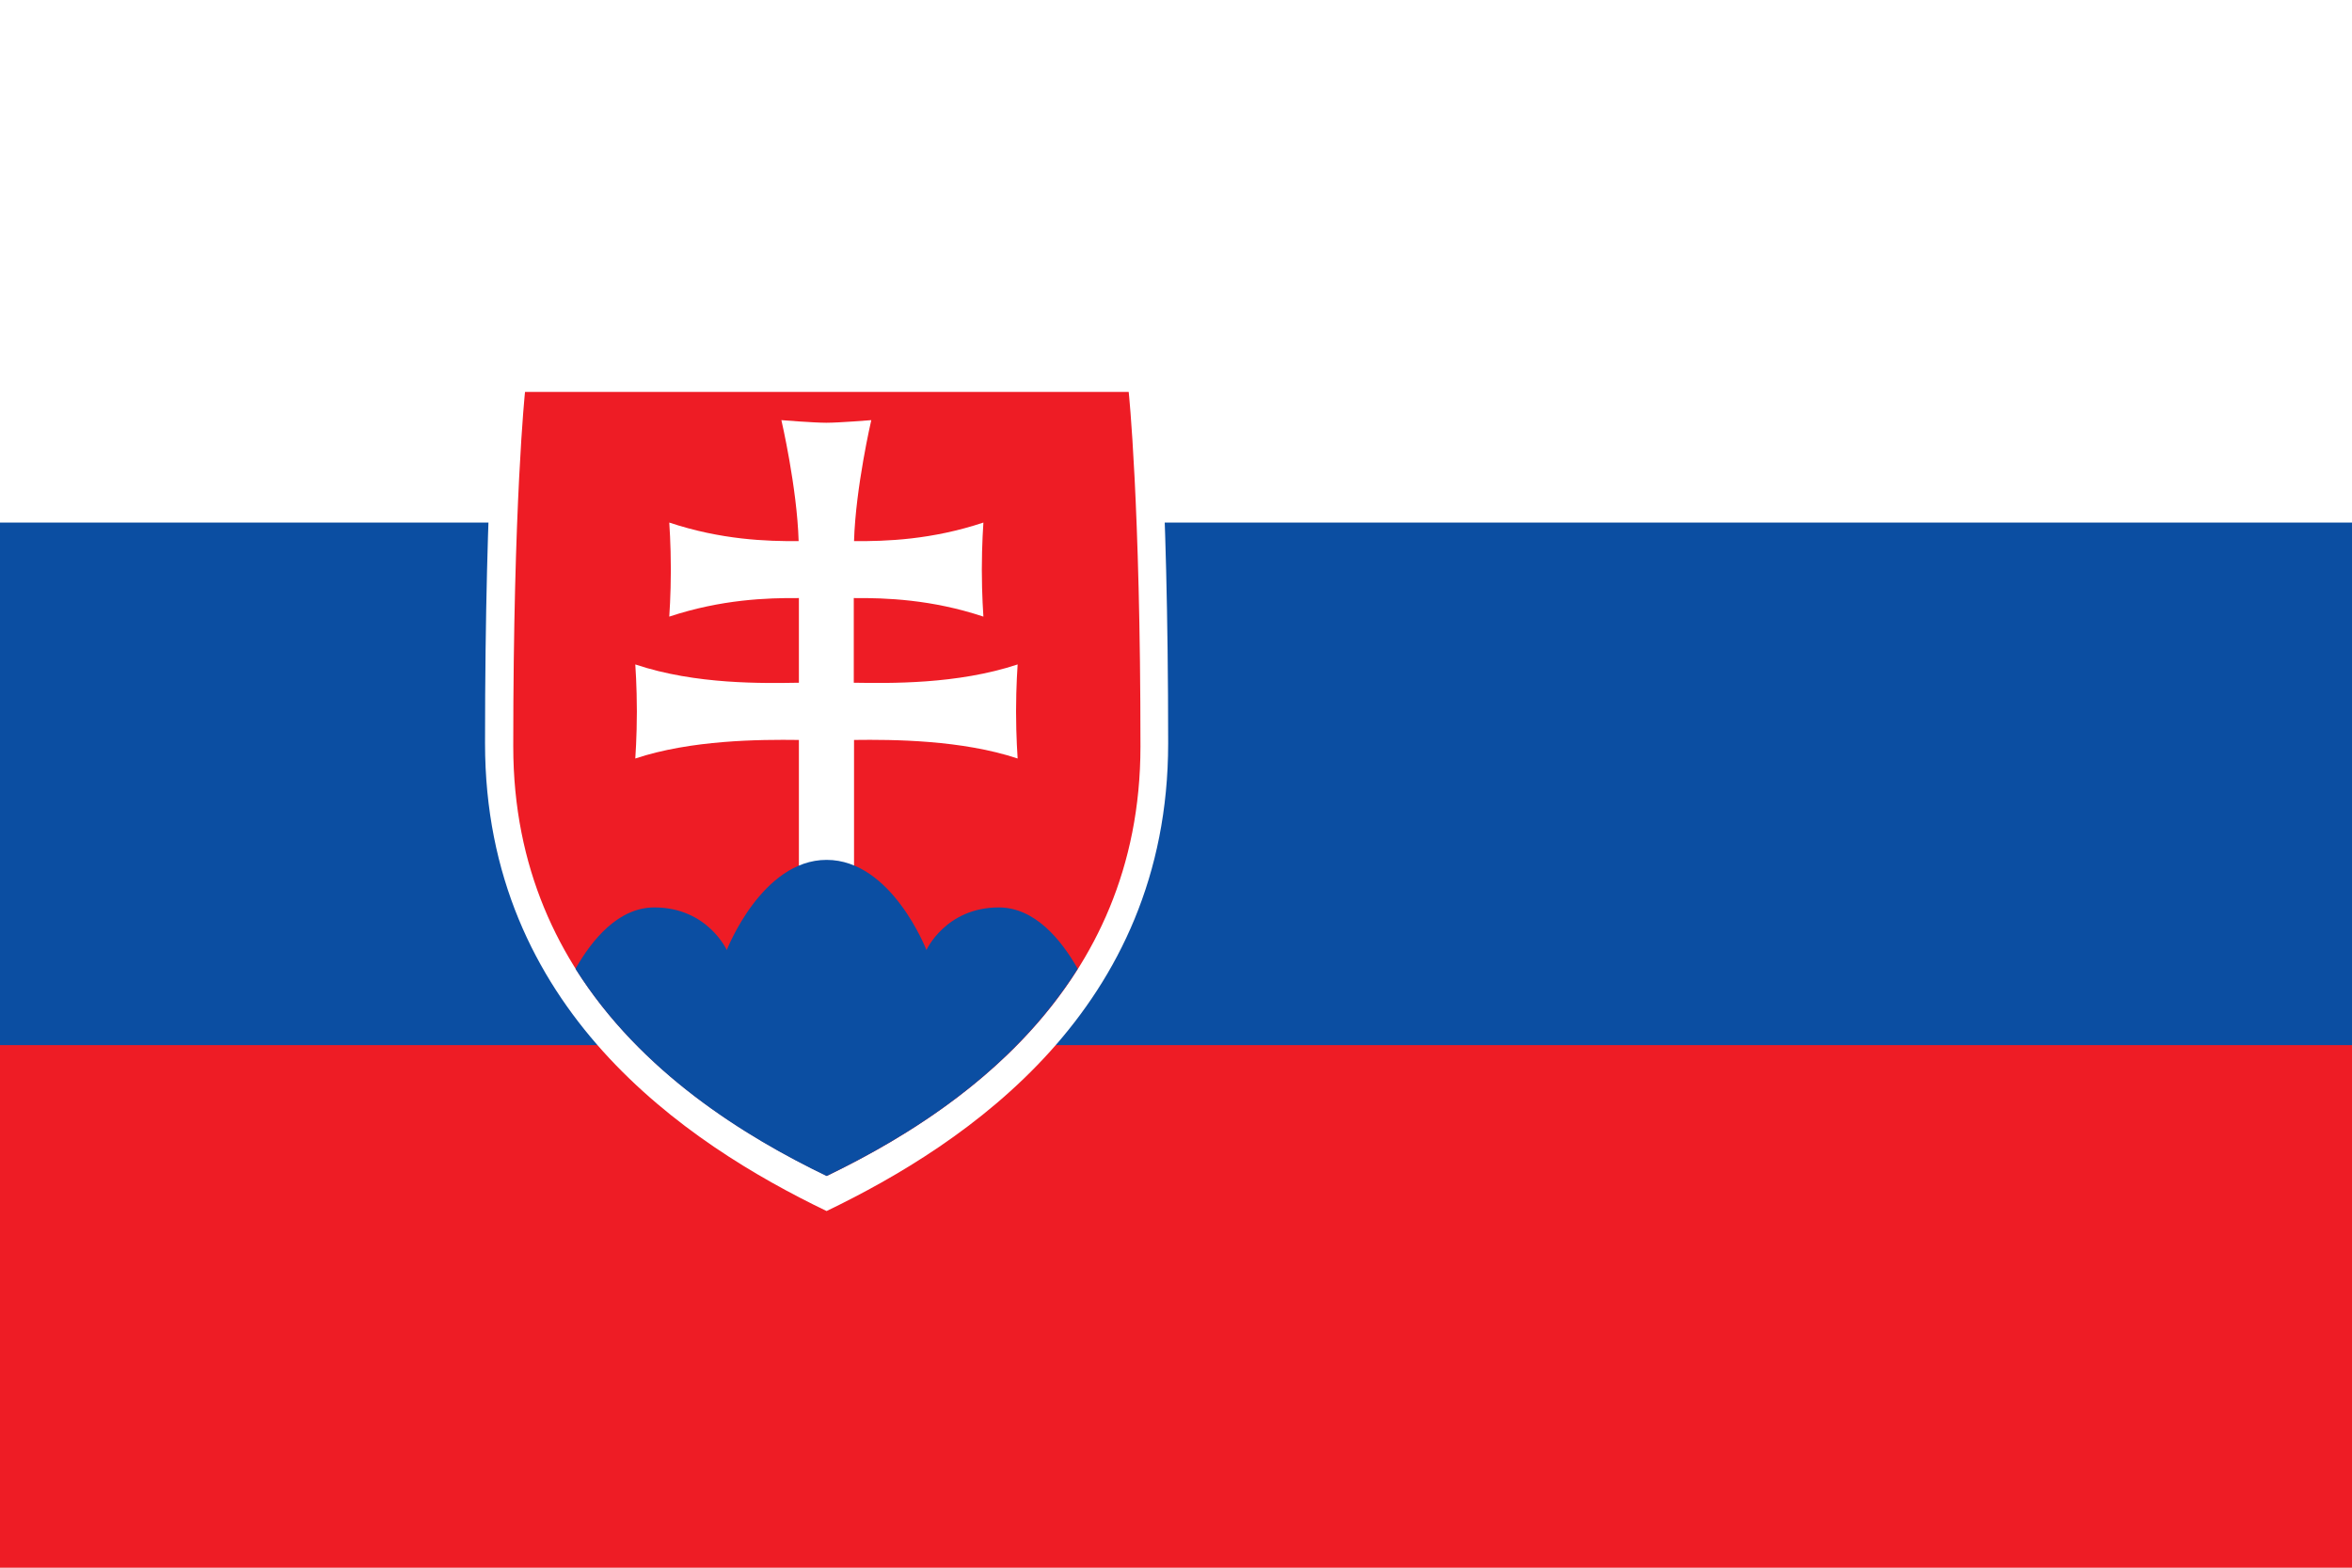
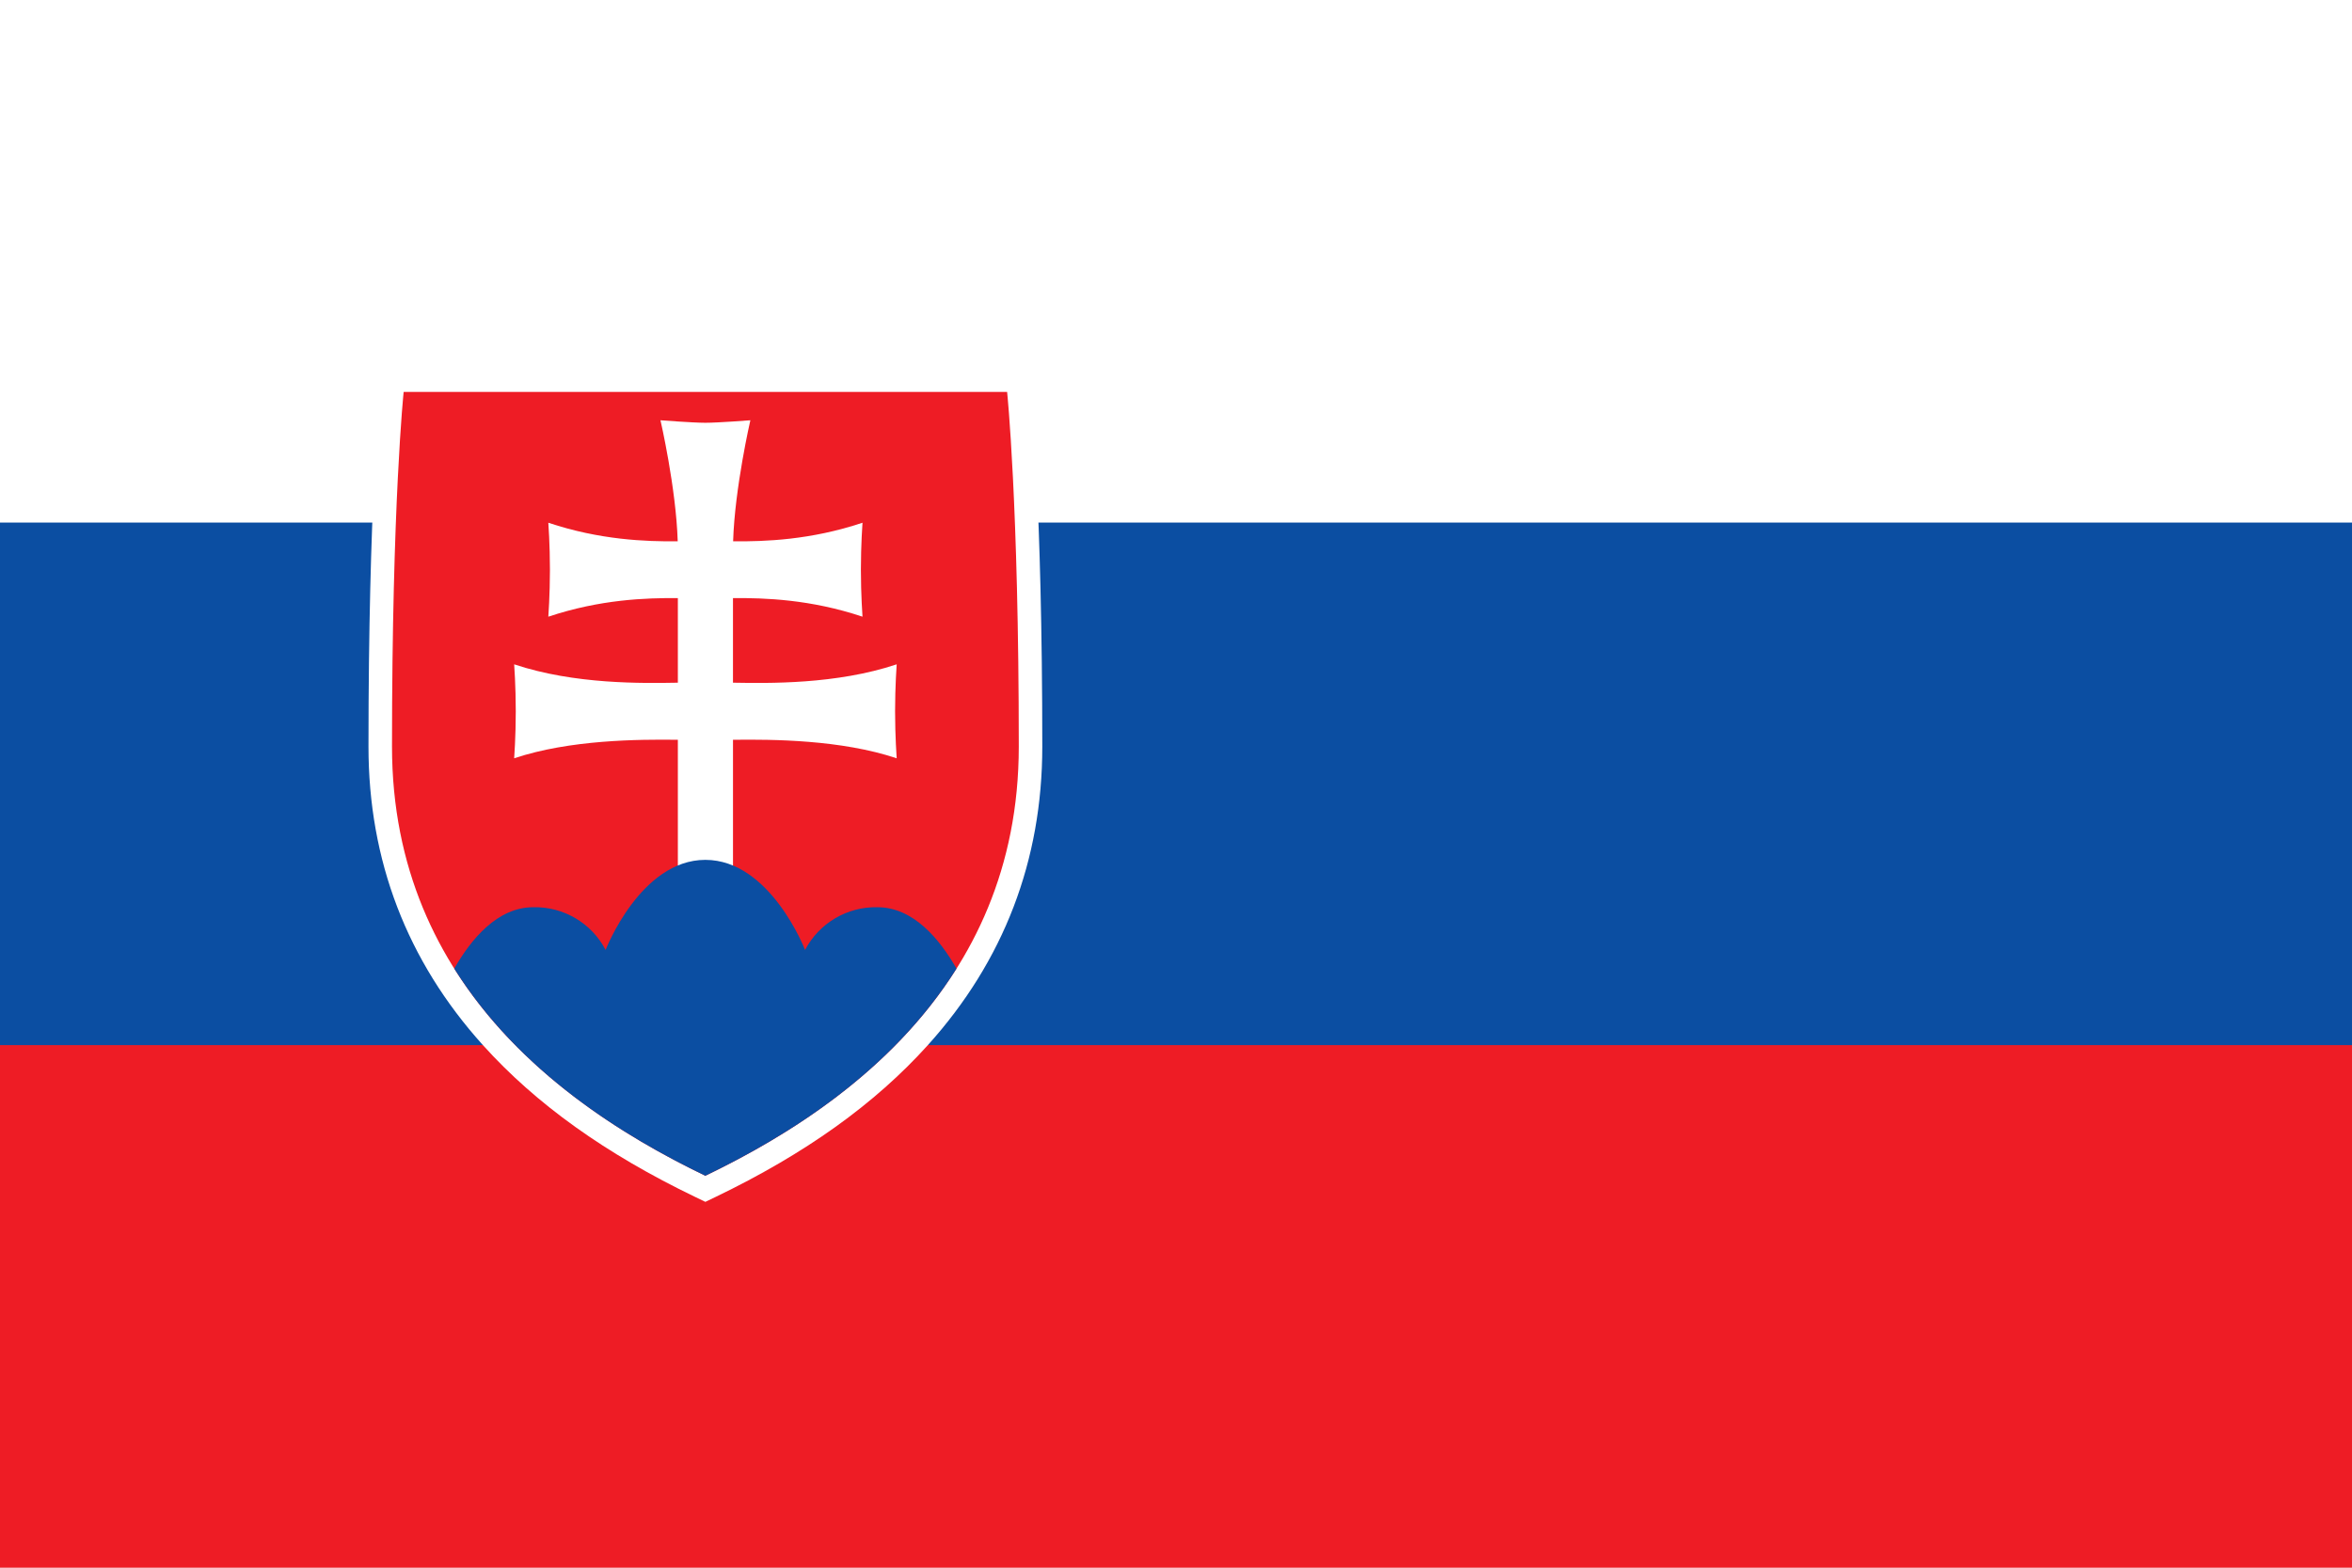
- <svg xmlns="http://www.w3.org/2000/svg" viewBox="0 0 9 6">
-   <rect width="9" height="6" fill="#ee1c25" />
-   <rect width="9" height="4" fill="#0b4ea2" />
-   <rect width="9" height="2" fill="#fff" />
-   <g>
-     <path fill="#fff" d="M3.163,4.635c-0.538-0.259-1.307-0.773-1.307-1.79,0-1.017,0.049-1.48,0.049-1.48h1.258,1.258s0.049,0.463,0.049,1.48c0,1.017-0.769,1.531-1.307,1.79z" />
-     <path fill="#ee1c25" d="M3.163,4.5c-0.493-0.238-1.199-0.709-1.199-1.643,0-0.933,0.045-1.357,0.045-1.357h1.155,1.155s0.045,0.424,0.045,1.357c0,0.933-0.706,1.405-1.199,1.643z" />
-     <path fill="#fff" d="m3.268,2.613c0.134,0.002,0.394,0.007,0.626-0.07,0,0-0.006,0.083-0.006,0.18,0,0.097,0.006,0.18,0.006,0.18-0.213-0.071-0.476-0.073-0.626-0.071v0.515h-0.211v-0.515c-0.151-0.002-0.413-0-0.626,0.071,0,0,0.006-0.083,0.006-0.18,0-0.097-0.006-0.18-0.006-0.18,0.232,0.078,0.493,0.072,0.626,0.07v-0.324c-0.122-0.001-0.297,0.005-0.496,0.071,0,0,0.006-0.083,0.006-0.18,0-0.097-0.006-0.18-0.006-0.18,0.198,0.066,0.373,0.072,0.495,0.071-0.006-0.205-0.066-0.463-0.066-0.463s0.123,0.01,0.172,0.01c0.049,0,0.172-0.01,0.172-0.01s-0.06,0.258-0.066,0.463c0.122,0.001,0.297-0.005,0.495-0.071,0,0-0.006,0.083-0.006,0.18,0,0.097,0.006,0.18,0.006,0.18-0.198-0.066-0.374-0.072-0.496-0.071v0.324z" />
-     <path fill="#0b4ea2" d="m3.163,3.291c-0.248,0-0.382,0.345-0.382,0.345s-0.074-0.163-0.277-0.163c-0.137,0-0.238,0.122-0.302,0.235,0.25,0.397,0.648,0.642,0.961,0.793,0.313-0.151,0.711-0.396,0.961-0.793-0.064-0.113-0.165-0.235-0.302-0.235-0.203,0-0.277,0.163-0.277,0.163s-0.133-0.345-0.382-0.345z" />
-   </g>
+ <svg xmlns="http://www.w3.org/2000/svg" viewBox="0 0 900 600">
+   <path fill="#ee1c25" d="M0 0h900v600H0z" />
+   <path fill="#0b4ea2" d="M0 0h900v400H0z" />
+   <path fill="#fff" d="M0 0h900v200H0z" />
+   <path d="M393.479 141H146.358l-.847 8.059c-.184 1.752-4.511 43.971-4.511 136.69 0 43.563 14.726 82 43.77 114.23 20.349 22.585 46.923 41.6 81.242 58.129l3.9 1.881 3.906-1.881c34.32-16.53 60.9-35.544 81.246-58.129 29.044-32.234 43.771-70.667 43.771-114.23 0-92.718-4.328-134.938-4.512-136.69l-.844-8.059z" fill="#fff" />
+   <path d="M269.917 450C220.577 426.234 150 379.062 150 285.749S154.461 150 154.461 150h230.915s4.463 42.437 4.463 135.749S319.261 426.234 269.917 450z" fill="#ee1c25" />
+   <path d="M280.484 261.284c13.36.216 39.425.739 62.635-7.027 0 0-.613 8.306-.613 17.98s.613 17.982.613 17.982c-21.289-7.125-47.58-7.273-62.635-7.082v51.539h-21.1v-51.539c-15.055-.191-41.345-.043-62.635 7.082 0 0 .613-8.305.613-17.982s-.613-17.98-.613-17.98c23.21 7.766 49.275 7.243 62.635 7.027v-32.368c-12.177-.108-29.723.473-49.563 7.113 0 0 .613-8.305.613-17.982s-.613-17.981-.613-17.981c19.81 6.628 37.336 7.219 49.509 7.114-.626-20.5-6.6-46.332-6.6-46.332s12.289.959 17.2.959 17.2-.959 17.2-.959-5.969 25.835-6.6 46.33c12.174.106 29.7-.485 49.509-7.114 0 0-.613 8.305-.613 17.981s.613 17.982.613 17.982c-19.839-6.639-37.386-7.221-49.563-7.113v32.37z" fill="#fff" />
+   <path d="M269.9 329.094c-24.852 0-38.163 34.469-38.163 34.469a30.466 30.466 0 0 0-27.661-16.344c-13.719 0-23.829 12.2-30.256 23.5 24.959 39.7 64.78 64.207 96.079 79.281 31.305-15.075 71.152-39.571 96.112-79.281-6.427-11.3-16.537-23.5-30.256-23.5a30.539 30.539 0 0 0-27.693 16.344s-13.308-34.469-38.162-34.469z" fill="#0b4ea2" />
</svg>
